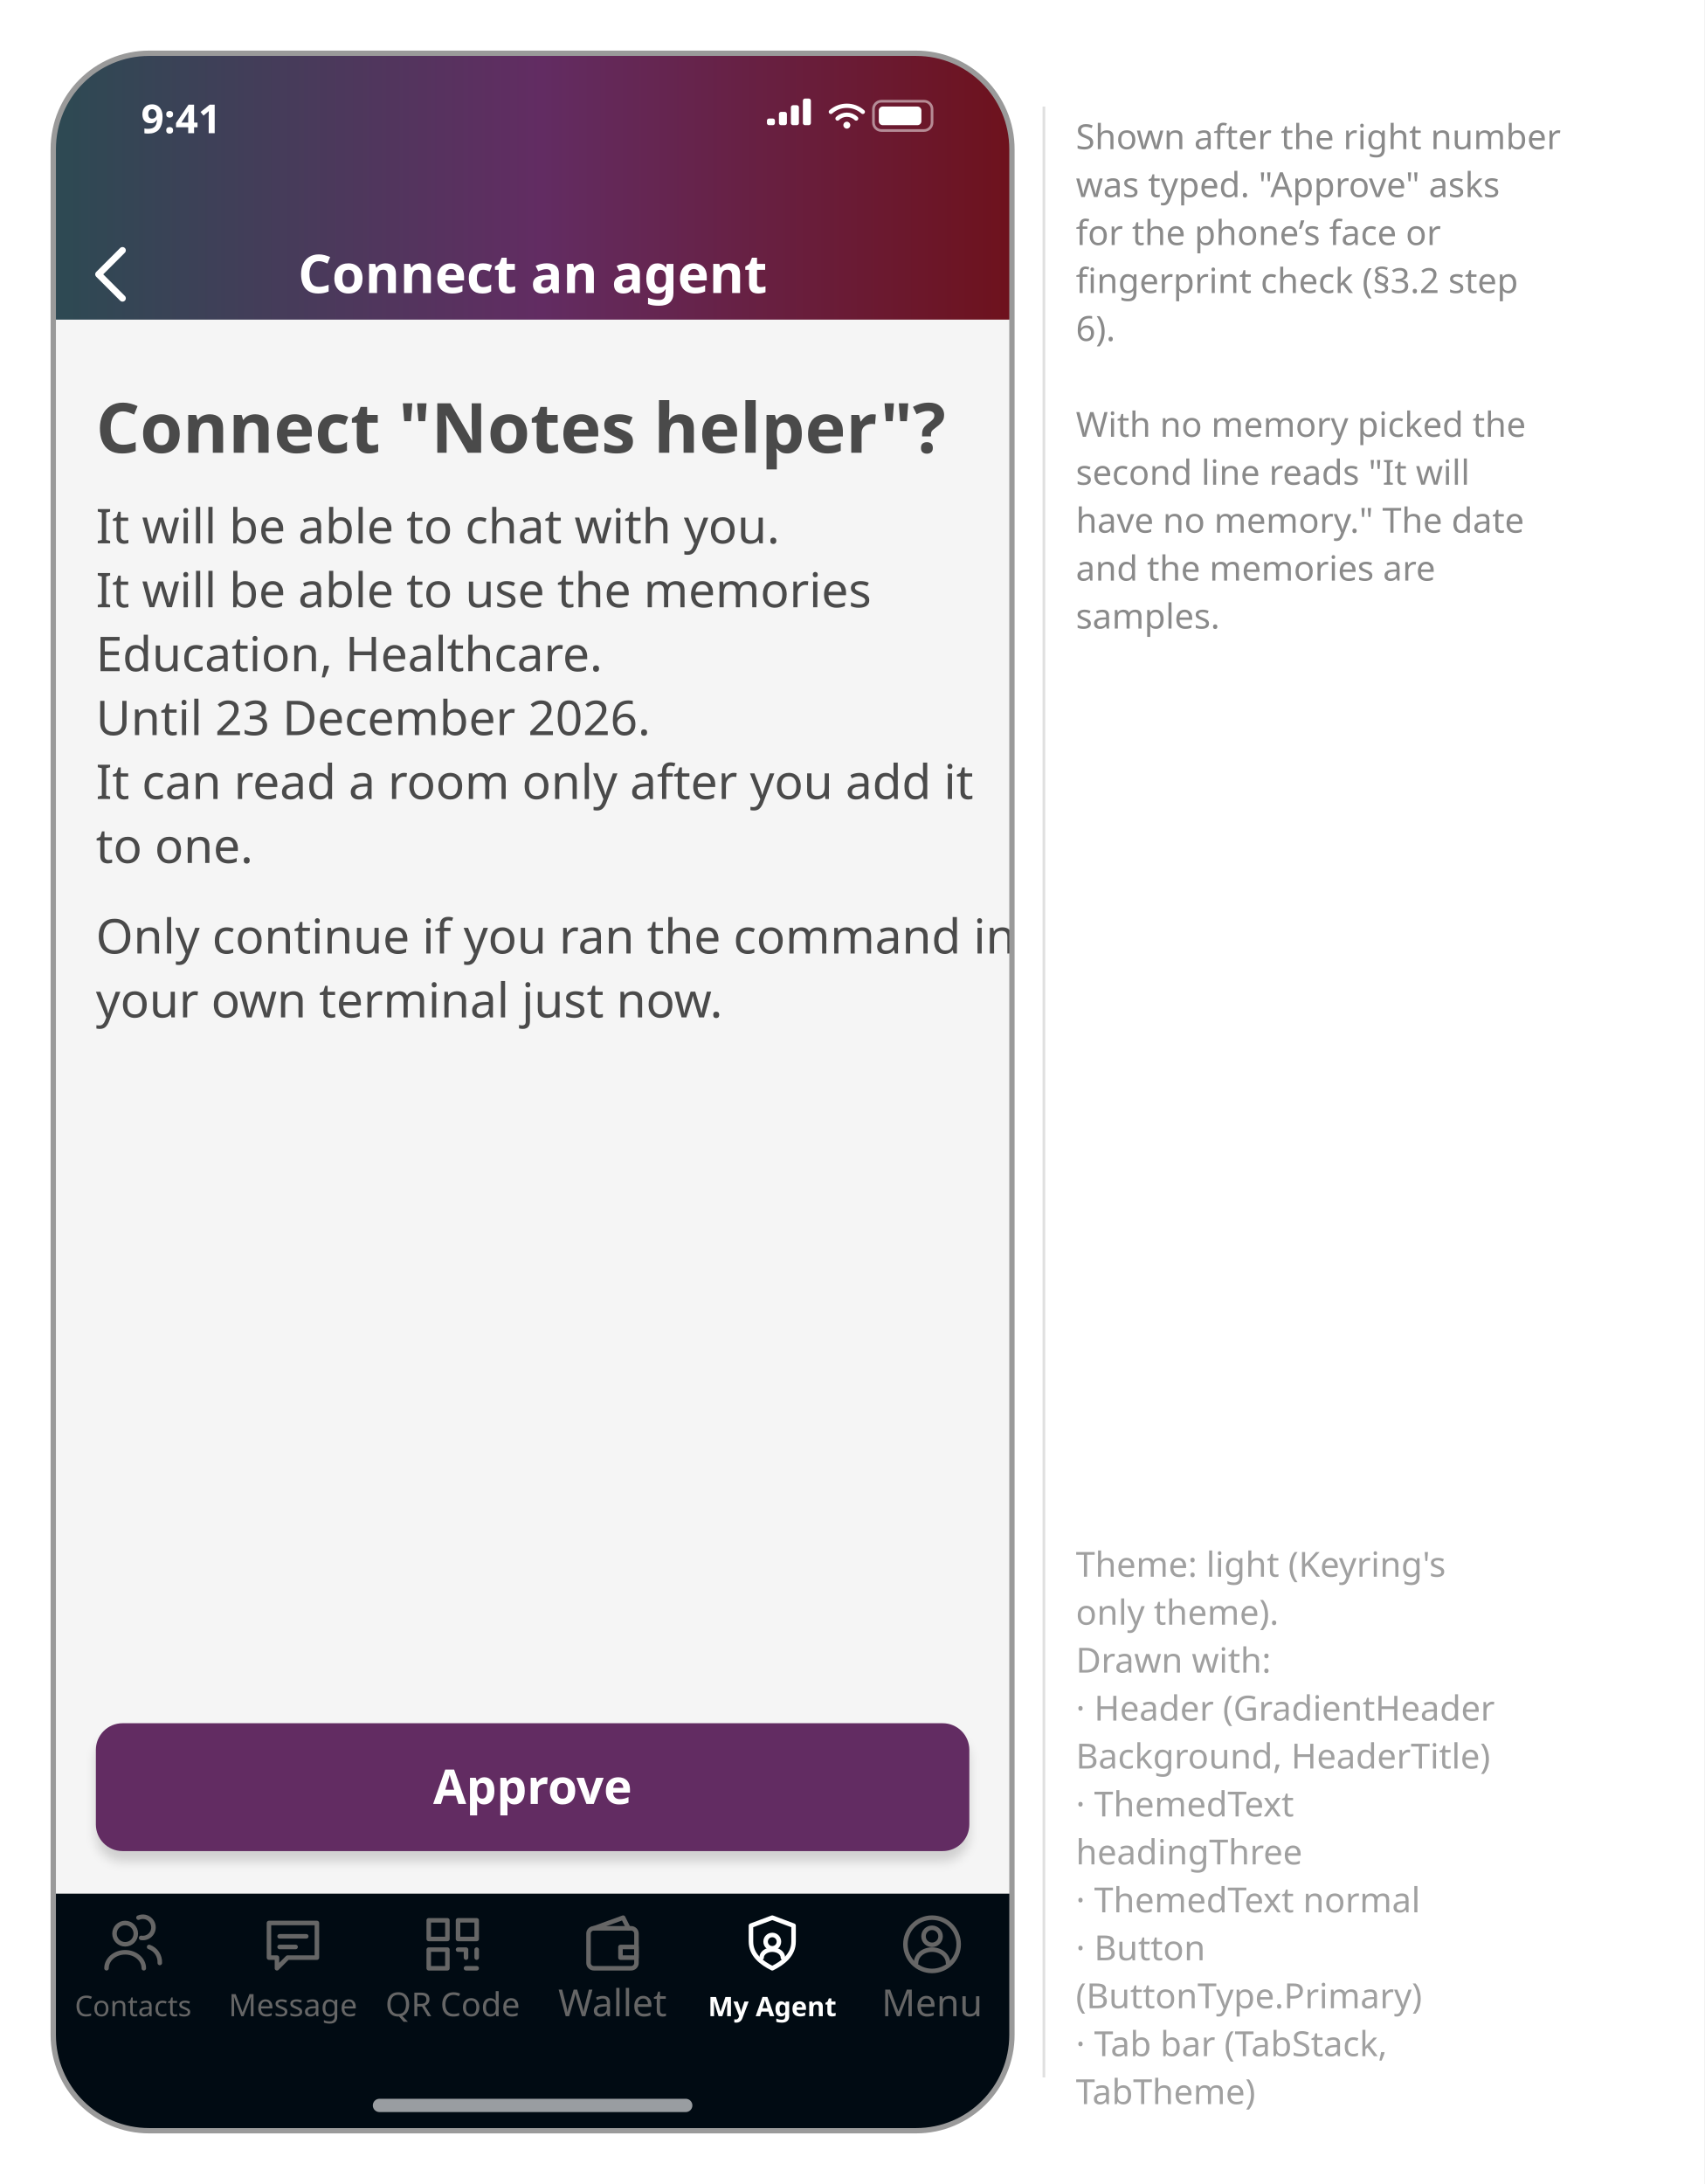
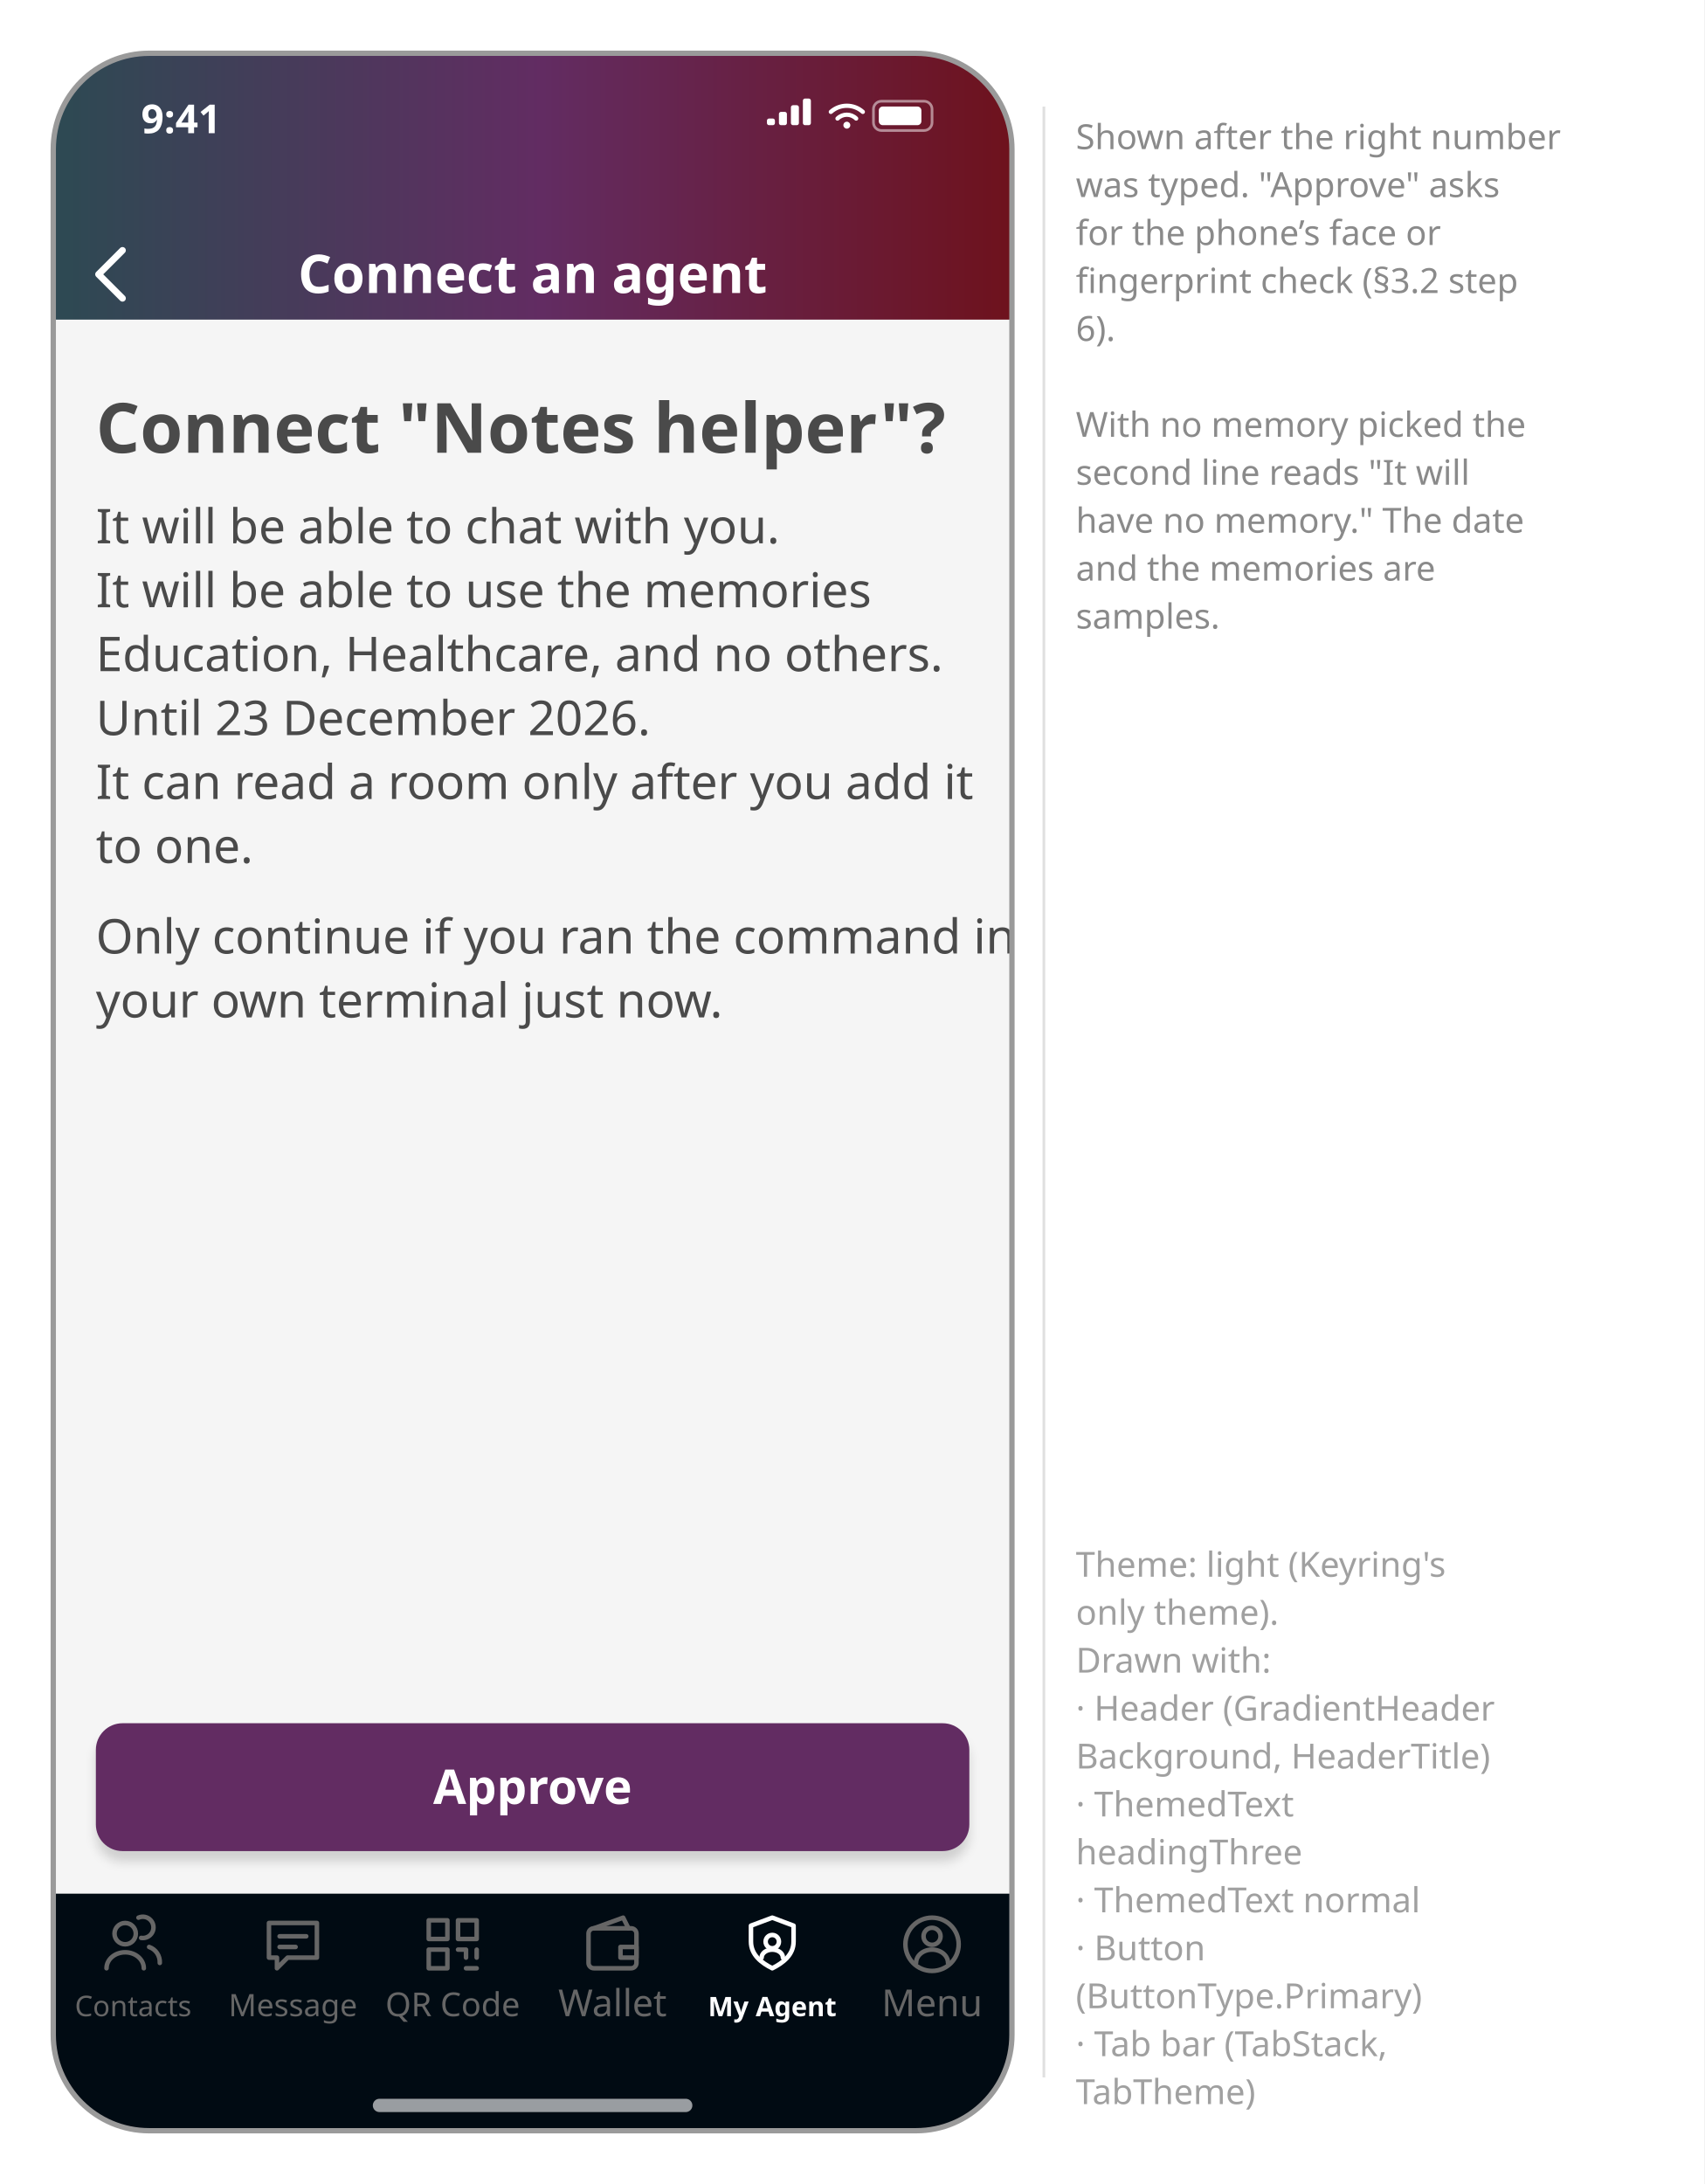
<svg xmlns="http://www.w3.org/2000/svg" width="640" height="820" viewBox="0 0 640 820" font-family="'Source Sans 3', 'SourceSans3-Regular', system-ui, sans-serif">
  <defs>
    <linearGradient id="kr-header" x1="0" y1="0" x2="1" y2="0">
      <stop offset="0.01" stop-color="#2E4953" />
      <stop offset="0.51" stop-color="#622C62" />
      <stop offset="1" stop-color="#6E121D" />
    </linearGradient>
    <filter id="kr-card-shadow" x="-10%" y="-30%" width="120%" height="160%">
      <feGaussianBlur stdDeviation="2" />
    </filter>
    <filter id="kr-button-shadow" x="-10%" y="-30%" width="120%" height="160%">
      <feGaussianBlur stdDeviation="2" />
    </filter>
    <clipPath id="kr-phone">
      <rect x="20" y="20" width="360" height="780" rx="36" />
    </clipPath>
  </defs>
  <rect width="640" height="820" fill="#FFFFFF" />
  <g clip-path="url(#kr-phone)">
    <rect x="20" y="20" width="360" height="780" fill="#F5F5F5" />
    <rect x="20" y="20" width="360" height="100" fill="url(#kr-header)" />
    <text x="68" y="50" font-family="system-ui, sans-serif" font-size="15" font-weight="600" fill="#FFFFFF" text-anchor="middle">9:41</text>
    <g fill="#FFFFFF">
      <rect x="288" y="44.5" width="3" height="2.5" rx="0.8" />
      <rect x="292.5" y="42" width="3" height="5" rx="0.8" />
      <rect x="297" y="39.5" width="3" height="7.5" rx="0.8" />
      <rect x="301.5" y="37" width="3" height="10" rx="0.8" />
    </g>
    <path d="M312 42 a9 9 0 0 1 12 0 M314.5 44.5 a5 5 0 0 1 7 0" fill="none" stroke="#FFFFFF" stroke-width="1.6" stroke-linecap="round" />
    <circle cx="318" cy="47" r="1.3" fill="#FFFFFF" />
    <rect x="328" y="38" width="22" height="11" rx="3" fill="none" stroke="#FFFFFF" stroke-opacity="0.5" />
    <rect x="330" y="40" width="16" height="7" rx="1.5" fill="#FFFFFF" />
    <path d="M46 94 l-9 9 l9 9" fill="none" stroke="#FFFFFF" stroke-width="2.5" stroke-linecap="round" stroke-linejoin="round" />
    <text x="200" y="110" font-family="system-ui, sans-serif" font-size="20" font-weight="700" fill="#FFFFFF" text-anchor="middle">Connect an agent</text>
    <text font-size="26" font-weight="700" fill="#4A4A4A">
      <tspan x="36" y="170">Connect "Notes helper"?</tspan>
    </text>
    <text font-size="18" fill="#4A4A4A">
      <tspan x="36" y="204">It will be able to chat with you.</tspan>
    </text>
    <text font-size="18" fill="#4A4A4A">
      <tspan x="36" y="228">It will be able to use the memories</tspan>
-       <tspan x="36" dy="24">Education, Healthcare.</tspan>
+       <tspan x="36" dy="24">Education, Healthcare, and no others.</tspan>
    </text>
    <text font-size="18" fill="#4A4A4A">
      <tspan x="36" y="276">Until 23 December 2026.</tspan>
    </text>
    <text font-size="18" fill="#4A4A4A">
      <tspan x="36" y="300">It can read a room only after you add it</tspan>
      <tspan x="36" dy="24">to one.</tspan>
    </text>
    <text font-size="18" fill="#4A4A4A">
      <tspan x="36" y="358">Only continue if you ran the command in</tspan>
      <tspan x="36" dy="24">your own terminal just now.</tspan>
    </text>
    <rect x="36" y="651" width="328" height="48" rx="10" fill="#000000" fill-opacity="0.15" filter="url(#kr-button-shadow)" />
    <rect x="36" y="647" width="328" height="48" rx="10" fill="#622C62" />
    <text x="200" y="677.3" font-size="18" font-weight="700" fill="#FFFFFF" text-anchor="middle">Approve</text>
    <rect x="20" y="711" width="360" height="89" fill="#010B13" />
    <g fill="none" stroke="#666666" stroke-width="1.7" stroke-linecap="round" stroke-linejoin="round">
      <circle cx="47" cy="726" r="4" />
      <path d="M40 739 a7 6 0 0 1 14 0" />
      <path d="M52 720 a4 4 0 1 1 1 7.6 M56 731 a6 6 0 0 1 4 6" />
    </g>
    <text x="50" y="757" font-size="10.7" fill="#666666" text-anchor="middle">Contacts</text>
    <g fill="none" stroke="#666666" stroke-width="1.7" stroke-linecap="round" stroke-linejoin="round">
      <path d="M101 722 h18 v13 h-11 l-4 4 v-4 h-3 z" />
      <path d="M105 727 h10 M105 731 h6" />
    </g>
    <text x="110" y="757" font-size="11.6" fill="#666666" text-anchor="middle">Message</text>
    <g fill="none" stroke="#666666" stroke-width="1.7" stroke-linecap="round" stroke-linejoin="round">
      <rect x="161" y="721" width="7" height="7" />
      <rect x="172" y="721" width="7" height="7" />
      <rect x="161" y="732" width="7" height="7" />
      <path d="M172 732 h3 v3 M179 732 v3 M175 739 h4" />
    </g>
    <text x="170" y="757" font-size="12.4" fill="#666666" text-anchor="middle">QR Code</text>
    <g fill="none" stroke="#666666" stroke-width="1.7" stroke-linecap="round" stroke-linejoin="round">
      <rect x="221" y="724" width="18" height="15" rx="2" />
      <path d="M223 724 l11 -4 l2 4 M233 731 h6 v4 h-6 z" />
    </g>
    <text x="230" y="757" font-size="14.0" fill="#666666" text-anchor="middle">Wallet</text>
    <g fill="none" stroke="#FFFFFF" stroke-width="1.7" stroke-linecap="round" stroke-linejoin="round">
      <path d="M290 720 l8 3 v6 c0 5 -4 8 -8 10 c-4 -2 -8 -5 -8 -10 v-6 z" />
      <circle cx="290" cy="729" r="2.5" />
      <path d="M286 735 a4 3 0 0 1 8 0" />
    </g>
    <text x="290" y="757" font-size="10.1" font-weight="700" fill="#FFFFFF" text-anchor="middle">My Agent</text>
    <g fill="none" stroke="#666666" stroke-width="1.7" stroke-linecap="round" stroke-linejoin="round">
      <circle cx="350" cy="730" r="10" />
      <circle cx="350" cy="727" r="3.2" />
      <path d="M344 737 a6 5 0 0 1 12 0" />
    </g>
    <text x="350" y="757" font-size="14.0" fill="#666666" text-anchor="middle">Menu</text>
    <rect x="140" y="788" width="120" height="5" rx="2.5" fill="#FFFFFF" opacity="0.6" />
  </g>
  <rect x="20" y="20" width="360" height="780" rx="36" fill="none" stroke="#9A9A9A" stroke-width="2" />
  <line x1="392" y1="40" x2="392" y2="780" stroke="#E0E0E0" stroke-width="1" />
  <text font-family="system-ui, sans-serif" font-size="13" fill="#8A8A8A">
    <tspan x="404" y="56">Shown after the right number</tspan>
    <tspan x="404" dy="18">was typed. "Approve" asks</tspan>
    <tspan x="404" dy="18">for the phone’s face or</tspan>
    <tspan x="404" dy="18">fingerprint check (§3.2 step</tspan>
    <tspan x="404" dy="18">6).</tspan>
    <tspan x="404" dy="18"> </tspan>
    <tspan x="404" dy="18">With no memory picked the</tspan>
    <tspan x="404" dy="18">second line reads "It will</tspan>
    <tspan x="404" dy="18">have no memory." The date</tspan>
    <tspan x="404" dy="18">and the memories are</tspan>
    <tspan x="404" dy="18">samples.</tspan>
    <tspan x="404" dy="18"> </tspan>
  </text>
  <text font-family="system-ui, sans-serif" font-size="13" fill="#A0A0A0">
    <tspan x="404" y="592">Theme: light (Keyring's</tspan>
    <tspan x="404" dy="18">   only theme).</tspan>
    <tspan x="404" dy="18">Drawn with:</tspan>
    <tspan x="404" dy="18">· Header (GradientHeader</tspan>
    <tspan x="404" dy="18">   Background, HeaderTitle)</tspan>
    <tspan x="404" dy="18">· ThemedText</tspan>
    <tspan x="404" dy="18">   headingThree</tspan>
    <tspan x="404" dy="18">· ThemedText normal</tspan>
    <tspan x="404" dy="18">· Button</tspan>
    <tspan x="404" dy="18">   (ButtonType.Primary)</tspan>
    <tspan x="404" dy="18">· Tab bar (TabStack,</tspan>
    <tspan x="404" dy="18">   TabTheme)</tspan>
  </text>
</svg>
